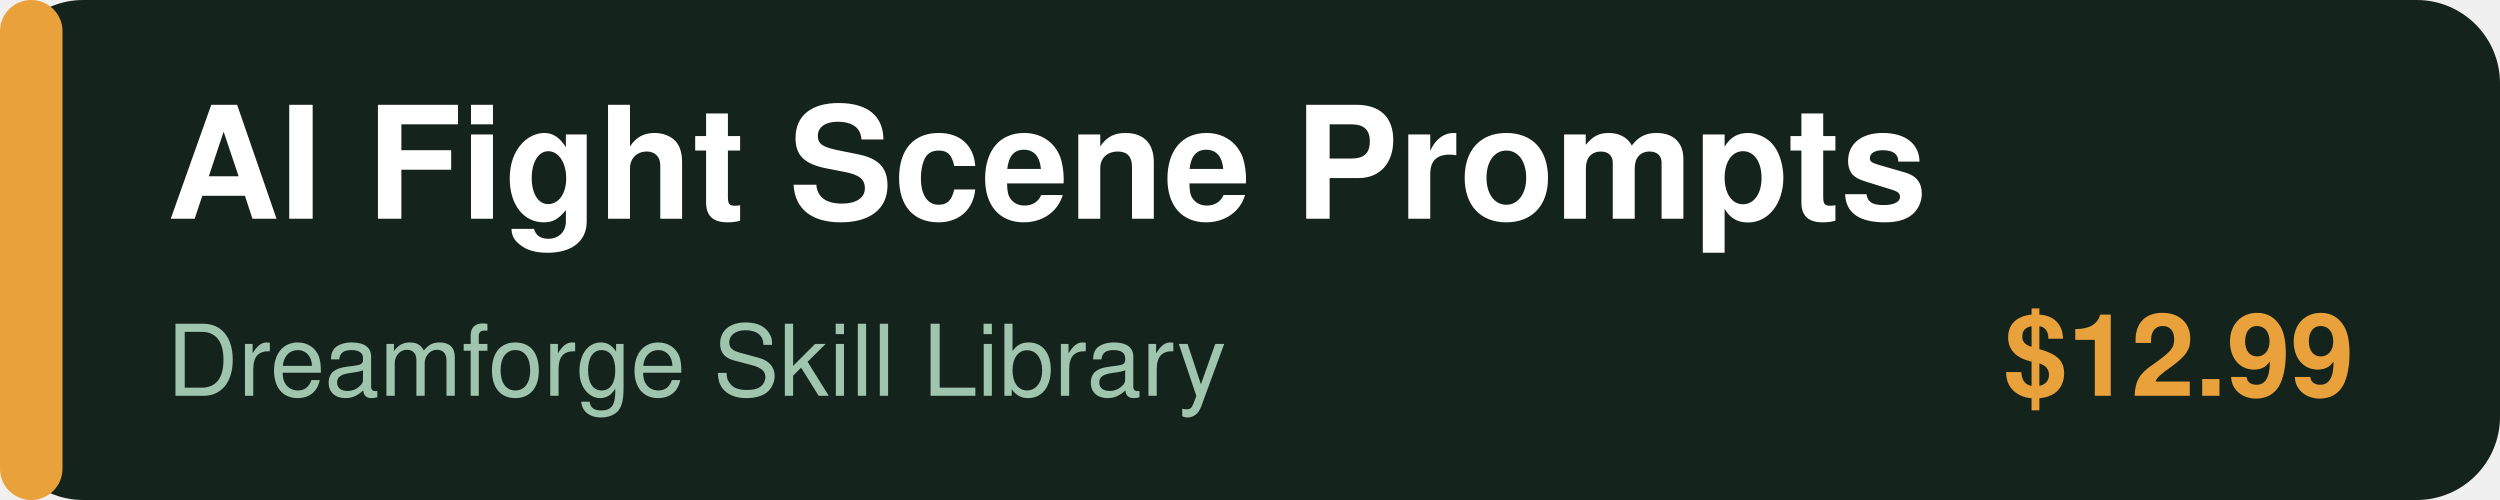
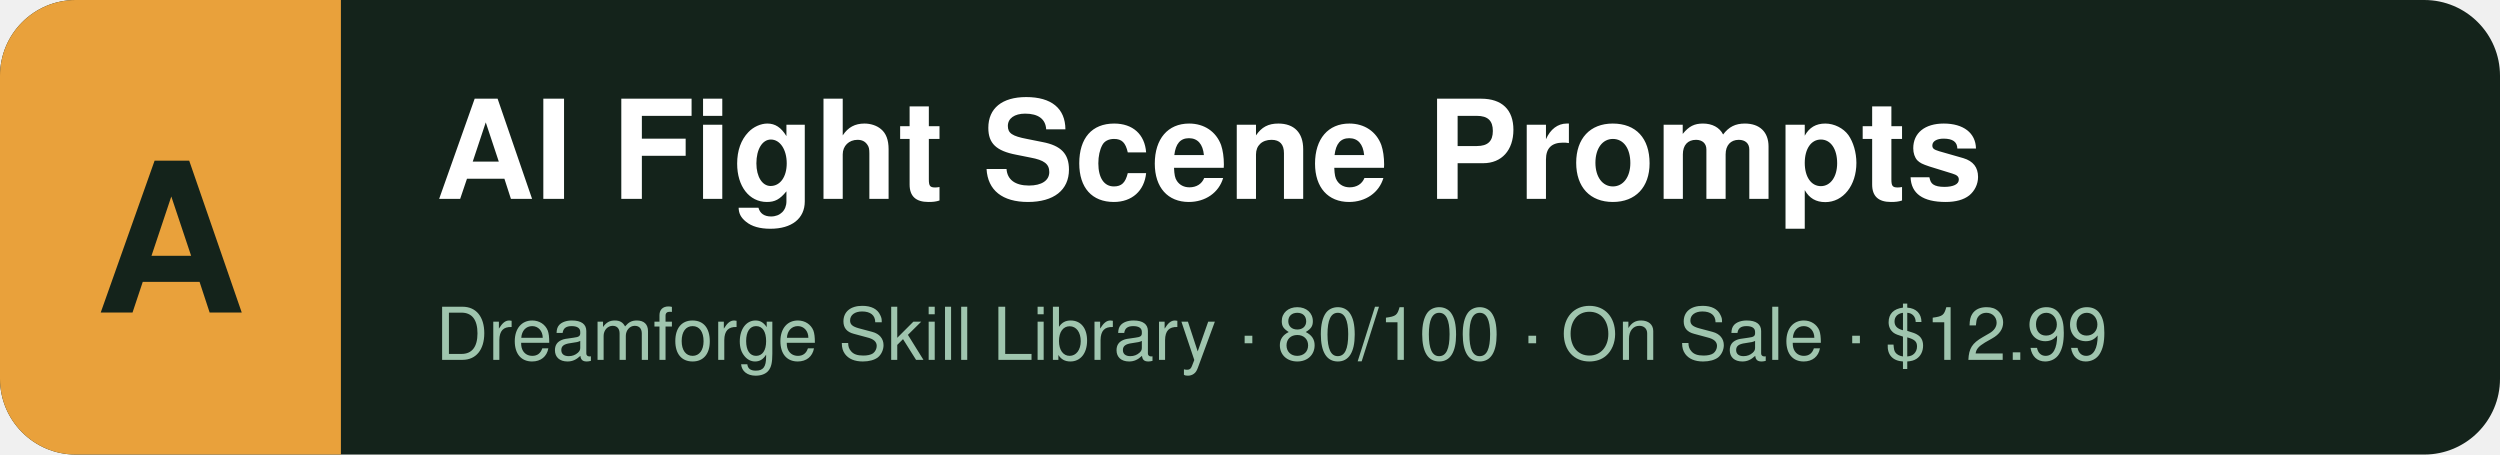
- <svg xmlns="http://www.w3.org/2000/svg" width="240" height="48" viewBox="0 0 240 48" role="img" aria-label="AI Fight Scene Prompts — Dreamforge Skill Library">
-   <rect width="240" height="48" rx="8" fill="#14231b" />
-   <rect width="6" height="48" rx="3" fill="#e9a13b" />
-   <text x="16" y="21" font-family="Segoe UI, Helvetica, Arial, sans-serif" font-size="15.0" font-weight="700" fill="#ffffff">AI Fight Scene Prompts</text>
-   <text x="16" y="38" font-family="Segoe UI, Helvetica, Arial, sans-serif" font-size="9.5" fill="#9fc5ae">Dreamforge Skill Library</text>
-   <text x="226" y="38" text-anchor="end" font-family="Segoe UI, Helvetica, Arial, sans-serif" font-size="11" font-weight="700" fill="#e9a13b">$12.99</text>
+ <svg xmlns="http://www.w3.org/2000/svg" width="264" height="48" viewBox="0 0 264 48" role="img" aria-label="AI Fight Scene Prompts — grade A, completeness 80/100, On Sale — Dreamforge Skill Library">
+   <rect width="264" height="48" rx="8" fill="#14231b" />
+   <path d="M8 0 h28 v48 h-28 a8 8 0 0 1 -8 -8 v-32 a8 8 0 0 1 8 -8 z" fill="#e9a13b" />
+   <text x="18" y="33" text-anchor="middle" font-family="Segoe UI, Helvetica, Arial, sans-serif" font-size="22" font-weight="800" fill="#14231b">A</text>
+   <text x="46" y="21" font-family="Segoe UI, Helvetica, Arial, sans-serif" font-size="14.5" font-weight="700" fill="#ffffff">AI Fight Scene Prompts</text>
+   <text x="46" y="38" font-family="Segoe UI, Helvetica, Arial, sans-serif" font-size="7.7" fill="#9fc5ae">Dreamforge Skill Library · 80/100 · On Sale · $12.99</text>
</svg>
